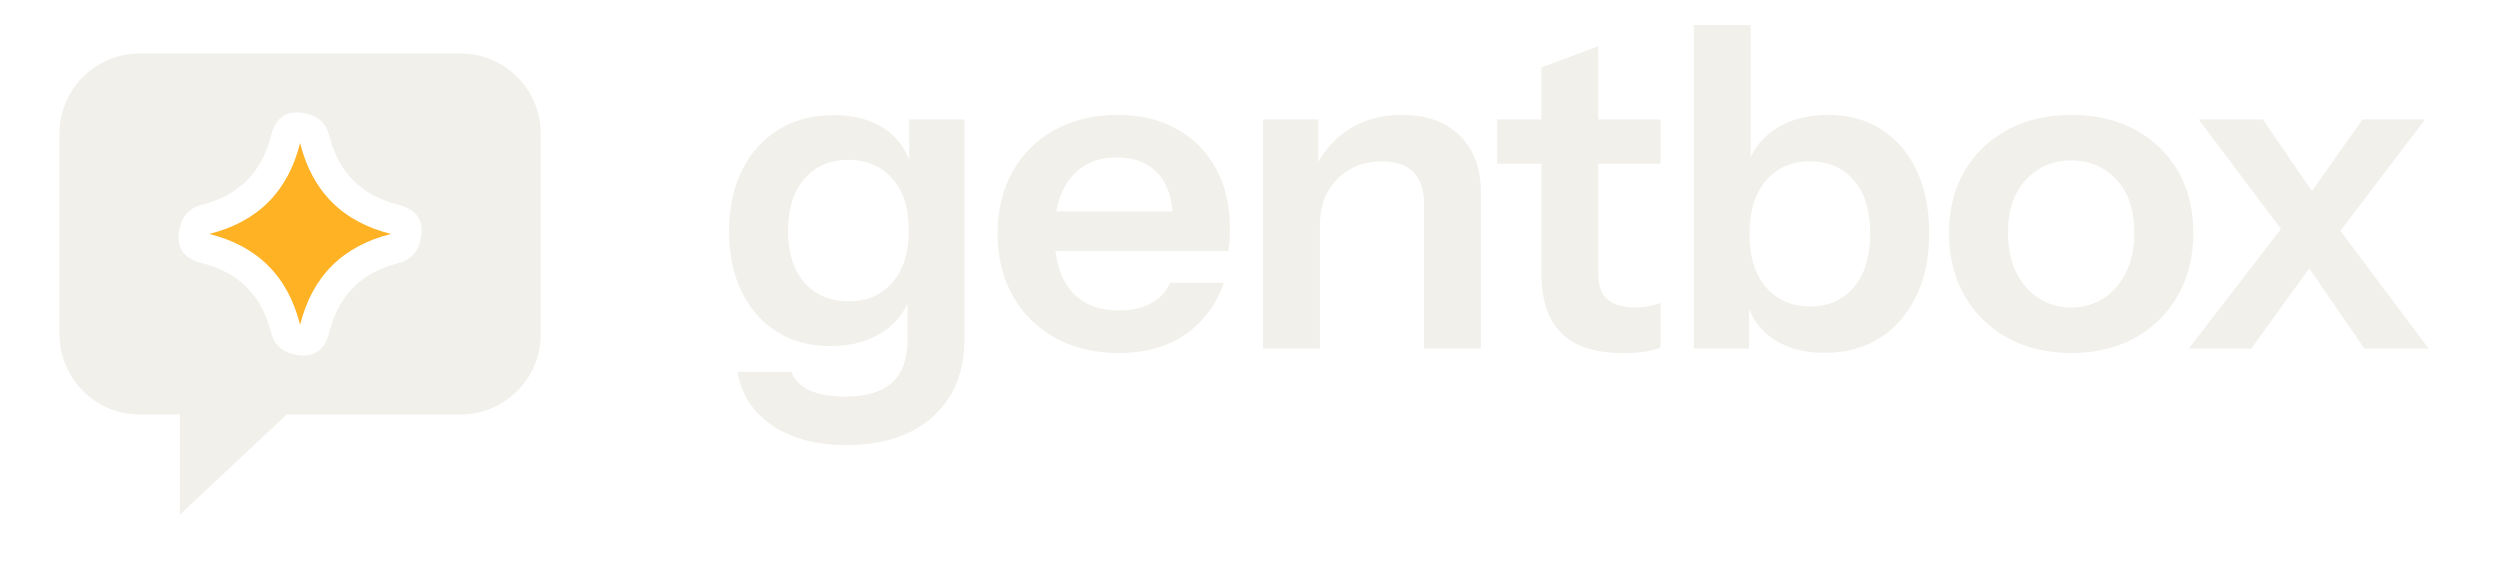
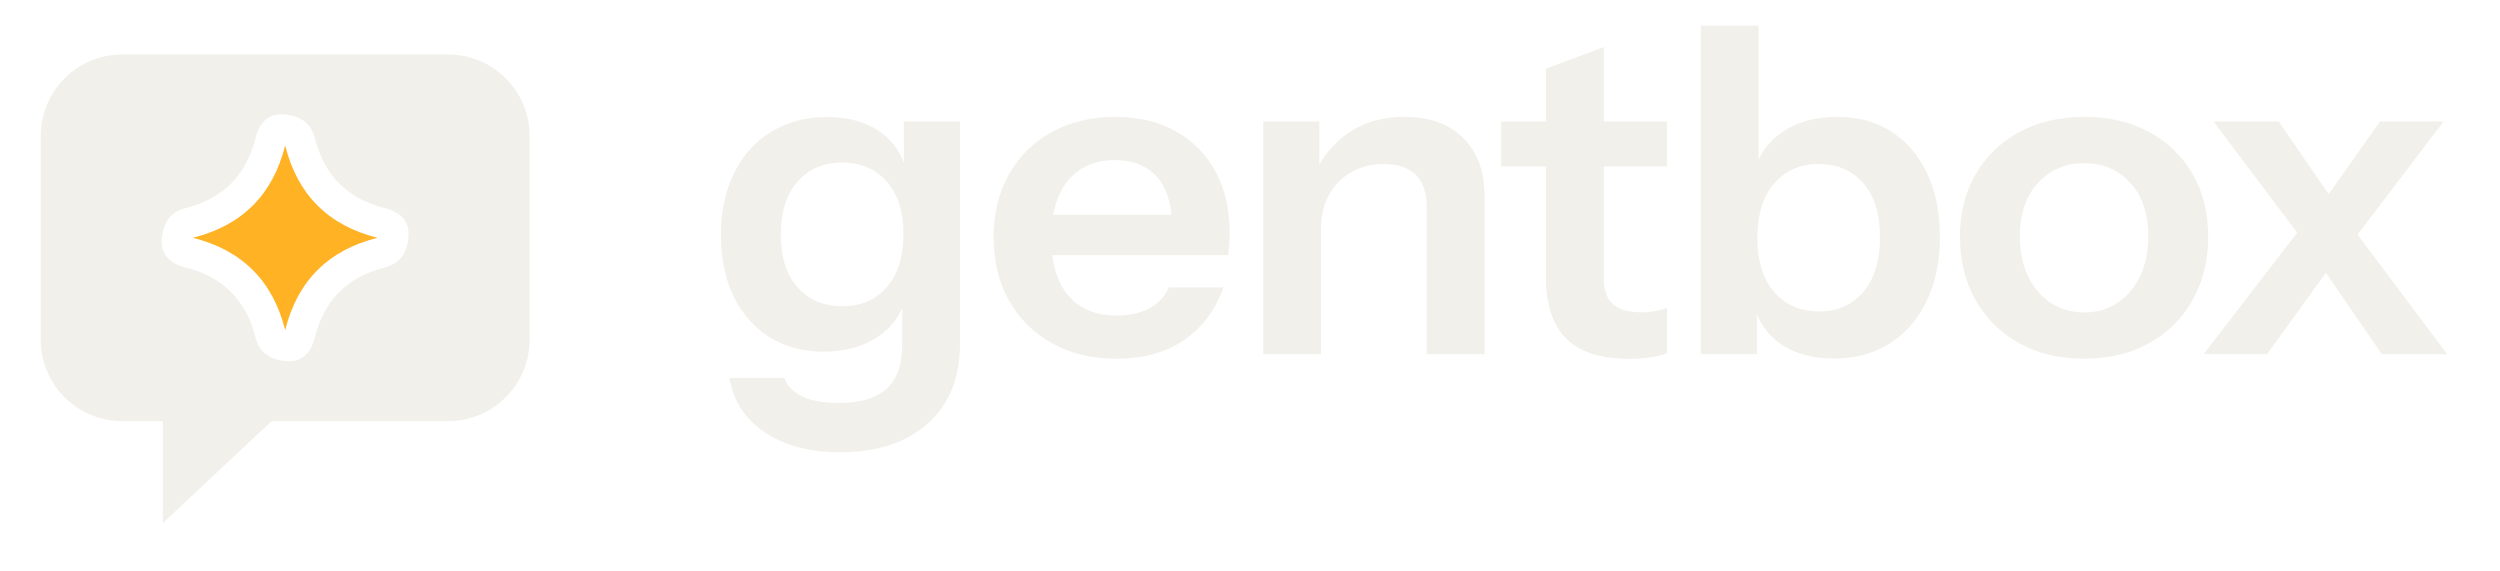
- <svg xmlns="http://www.w3.org/2000/svg" width="748" height="168" viewBox="1.5 1.5 92.052 21">
+ <svg xmlns="http://www.w3.org/2000/svg" width="736" height="168" viewBox="1.5 1.5 92.052 21">
  <path d="M6 3.5H18C19.657 3.5 21 4.843 21 6.5V14C21 15.657 19.657 17 18 17H11.5L7.5 20.75V17H6C4.343 17 3 15.657 3 14V6.5C3 4.843 4.343 3.5 6 3.5ZM13.091 6.577Q12.928 5.922 12.273 5.759Q11.181 5.486 10.909 6.577Q10.392 8.642 8.327 9.159Q7.672 9.322 7.509 9.977Q7.236 11.069 8.327 11.341Q10.392 11.858 10.909 13.923Q11.072 14.578 11.727 14.741Q12.819 15.014 13.091 13.923Q13.608 11.858 15.673 11.341Q16.328 11.178 16.491 10.523Q16.628 9.977 16.423 9.636Q16.219 9.295 15.673 9.159Q13.608 8.642 13.091 6.577Z" fill="#F2F0EB" />
  <path d="M12 6.85Q12.68 9.57 15.4 10.25Q12.68 10.93 12 13.65Q11.32 10.93 8.6 10.25Q11.32 9.57 12 6.85Z" fill="#FFB224" />
  <g transform="translate(27.54 14.534) scale(0.0168)" fill="#F2F0EB">
    <path transform="matrix(1 0 0 -1 0 0)" d="M291 -215Q190 -215 125.5 -170.833Q61 -126.667 48.666 -52H168.668Q177.668 -77.999 208.167 -92.499Q238.667 -106.999 288 -106.999Q359.333 -106.999 393.333 -75.499Q427.333 -43.999 427.333 20V130.333L435.999 128.333Q423.666 71.667 374.666 38.5Q325.666 5.333 255 5.333Q187.333 5.333 136.666 37.167Q86 69 58 126.333Q30 183.667 30 260.667Q30 338.667 59 397Q88 455.333 140.5 487.5Q193 519.667 263 519.667Q335 519.667 381.5 485.333Q428 451 438.666 390L430.999 389V510H554.001V21.333Q554.001 -88.333 483.667 -151.667Q413.334 -215 291 -215ZM296.334 105.001Q356.667 105.001 393.333 146.667Q429.999 188.334 429.999 263.333Q429.999 337.666 393 378.833Q356 419.999 295 419.999Q235.001 419.999 198.168 378.333Q161.334 336.666 161.334 261.667Q161.334 187.334 198.334 146.167Q235.334 105.001 296.334 105.001Z" />
    <path transform="matrix(1 0 0 -1 601 0)" d="M296.334 -10Q215.333 -10 154.667 23.833Q94 57.667 60.333 117.667Q26.666 177.667 26.666 255.667Q26.666 334.333 60.166 393.833Q93.666 453.333 154 486.667Q214.333 520 293.667 520Q370 520 426.167 488.333Q482.334 456.667 513.167 400Q544.001 343.333 544.001 266.667Q544.001 252.666 543.167 240.666Q542.334 228.666 540.334 217H105.333V305.334H443.332L417.332 281.001Q417.332 353 384.166 389.166Q351 425.333 292.333 425.333Q227.667 425.333 190.501 381.166Q153.334 337 153.334 254Q153.334 171.667 190.501 128.167Q227.667 84.667 297 84.667Q337.333 84.667 367 99.834Q396.666 115 410.999 146.333H530.334Q505.334 73.667 445.501 31.833Q385.667 -10 296.334 -10Z" />
    <path transform="matrix(1 0 0 -1 1152 0)" d="M66.666 0V510H189.668V390H193.334V0ZM424.999 0V322Q424.999 369.333 401 392.999Q377 416.666 330.667 416.666Q290.667 416.666 259.501 398.666Q228.334 380.666 210.834 348.999Q193.334 317.333 193.334 274.667L180.334 397Q205.668 453.333 255.834 486.667Q306.001 520 376.001 520Q459.334 520 505.501 473.167Q551.667 426.333 551.667 348.333V0Z" />
    <path transform="matrix(1 0 0 -1 1725 0)" d="M296 -10.333Q202.333 -10.333 157.833 34.167Q113.333 78.667 113.333 167.667V625.667L240.001 673V164.667Q240.001 127.668 260.001 109.668Q280.001 91.668 323.334 91.668Q340.001 91.668 353.501 94.501Q367.001 97.334 378.667 101.334V2.667Q366.667 -3.333 344.834 -6.833Q323 -10.333 296 -10.333ZM15 411.332V510H378.667V411.332Z" />
    <path transform="matrix(1 0 0 -1 2111 0)" d="M358.001 -9.667Q285.334 -9.667 238.668 24.667Q192.001 59 180.668 119.667L189.668 121V0H66.666V720H193.334V395L183.668 397.333Q197.334 454.333 245.834 487.167Q294.334 520 365.667 520Q434.334 520 484.834 487.333Q535.334 454.667 563.001 395.667Q590.667 336.667 590.667 257Q590.667 176.333 561.667 116.333Q532.667 56.333 480.667 23.333Q428.667 -9.667 358.001 -9.667ZM326 93.668Q386.666 93.668 423 136.501Q459.333 179.334 459.333 256.333Q459.333 333 422.666 374.833Q386 416.666 324.667 416.666Q264.667 416.666 227.668 374.166Q190.668 331.666 190.668 254.667Q190.668 178.334 227.668 136.001Q264.667 93.668 326 93.668Z" />
    <path transform="matrix(1 0 0 -1 2719 0)" d="M298.667 -10Q217.667 -10 156.333 24Q95 58 60.833 118.5Q26.666 179 26.666 257Q26.666 335.333 61 394.333Q95.333 453.333 156.5 486.667Q217.667 520 298.667 520Q380.667 520 441.834 486.667Q503.001 453.333 536.834 394.333Q570.667 335.333 570.667 257Q570.667 179 536.501 118.5Q502.334 58 441.167 24Q380 -10 298.667 -10ZM298.667 91.334Q339.333 91.334 371 111.834Q402.666 132.334 420.999 169.667Q439.333 207 439.333 258Q439.333 333.333 399.5 375.999Q359.666 418.666 298.667 418.666Q238.001 418.666 198.001 375.666Q158.001 332.666 158.001 258Q158.001 207 176.334 169.667Q194.668 132.334 226.501 111.834Q258.334 91.334 298.667 91.334Z" />
    <path transform="matrix(1 0 0 -1 3253 0)" d="M417.333 0 260.333 228.333 48.333 510H191.335L333.334 303L560.335 0ZM270 307.001 413.333 510H552.668L331.334 219ZM320.001 213.333 165.668 0H26.667L259.667 302.334Z" />
  </g>
</svg>
